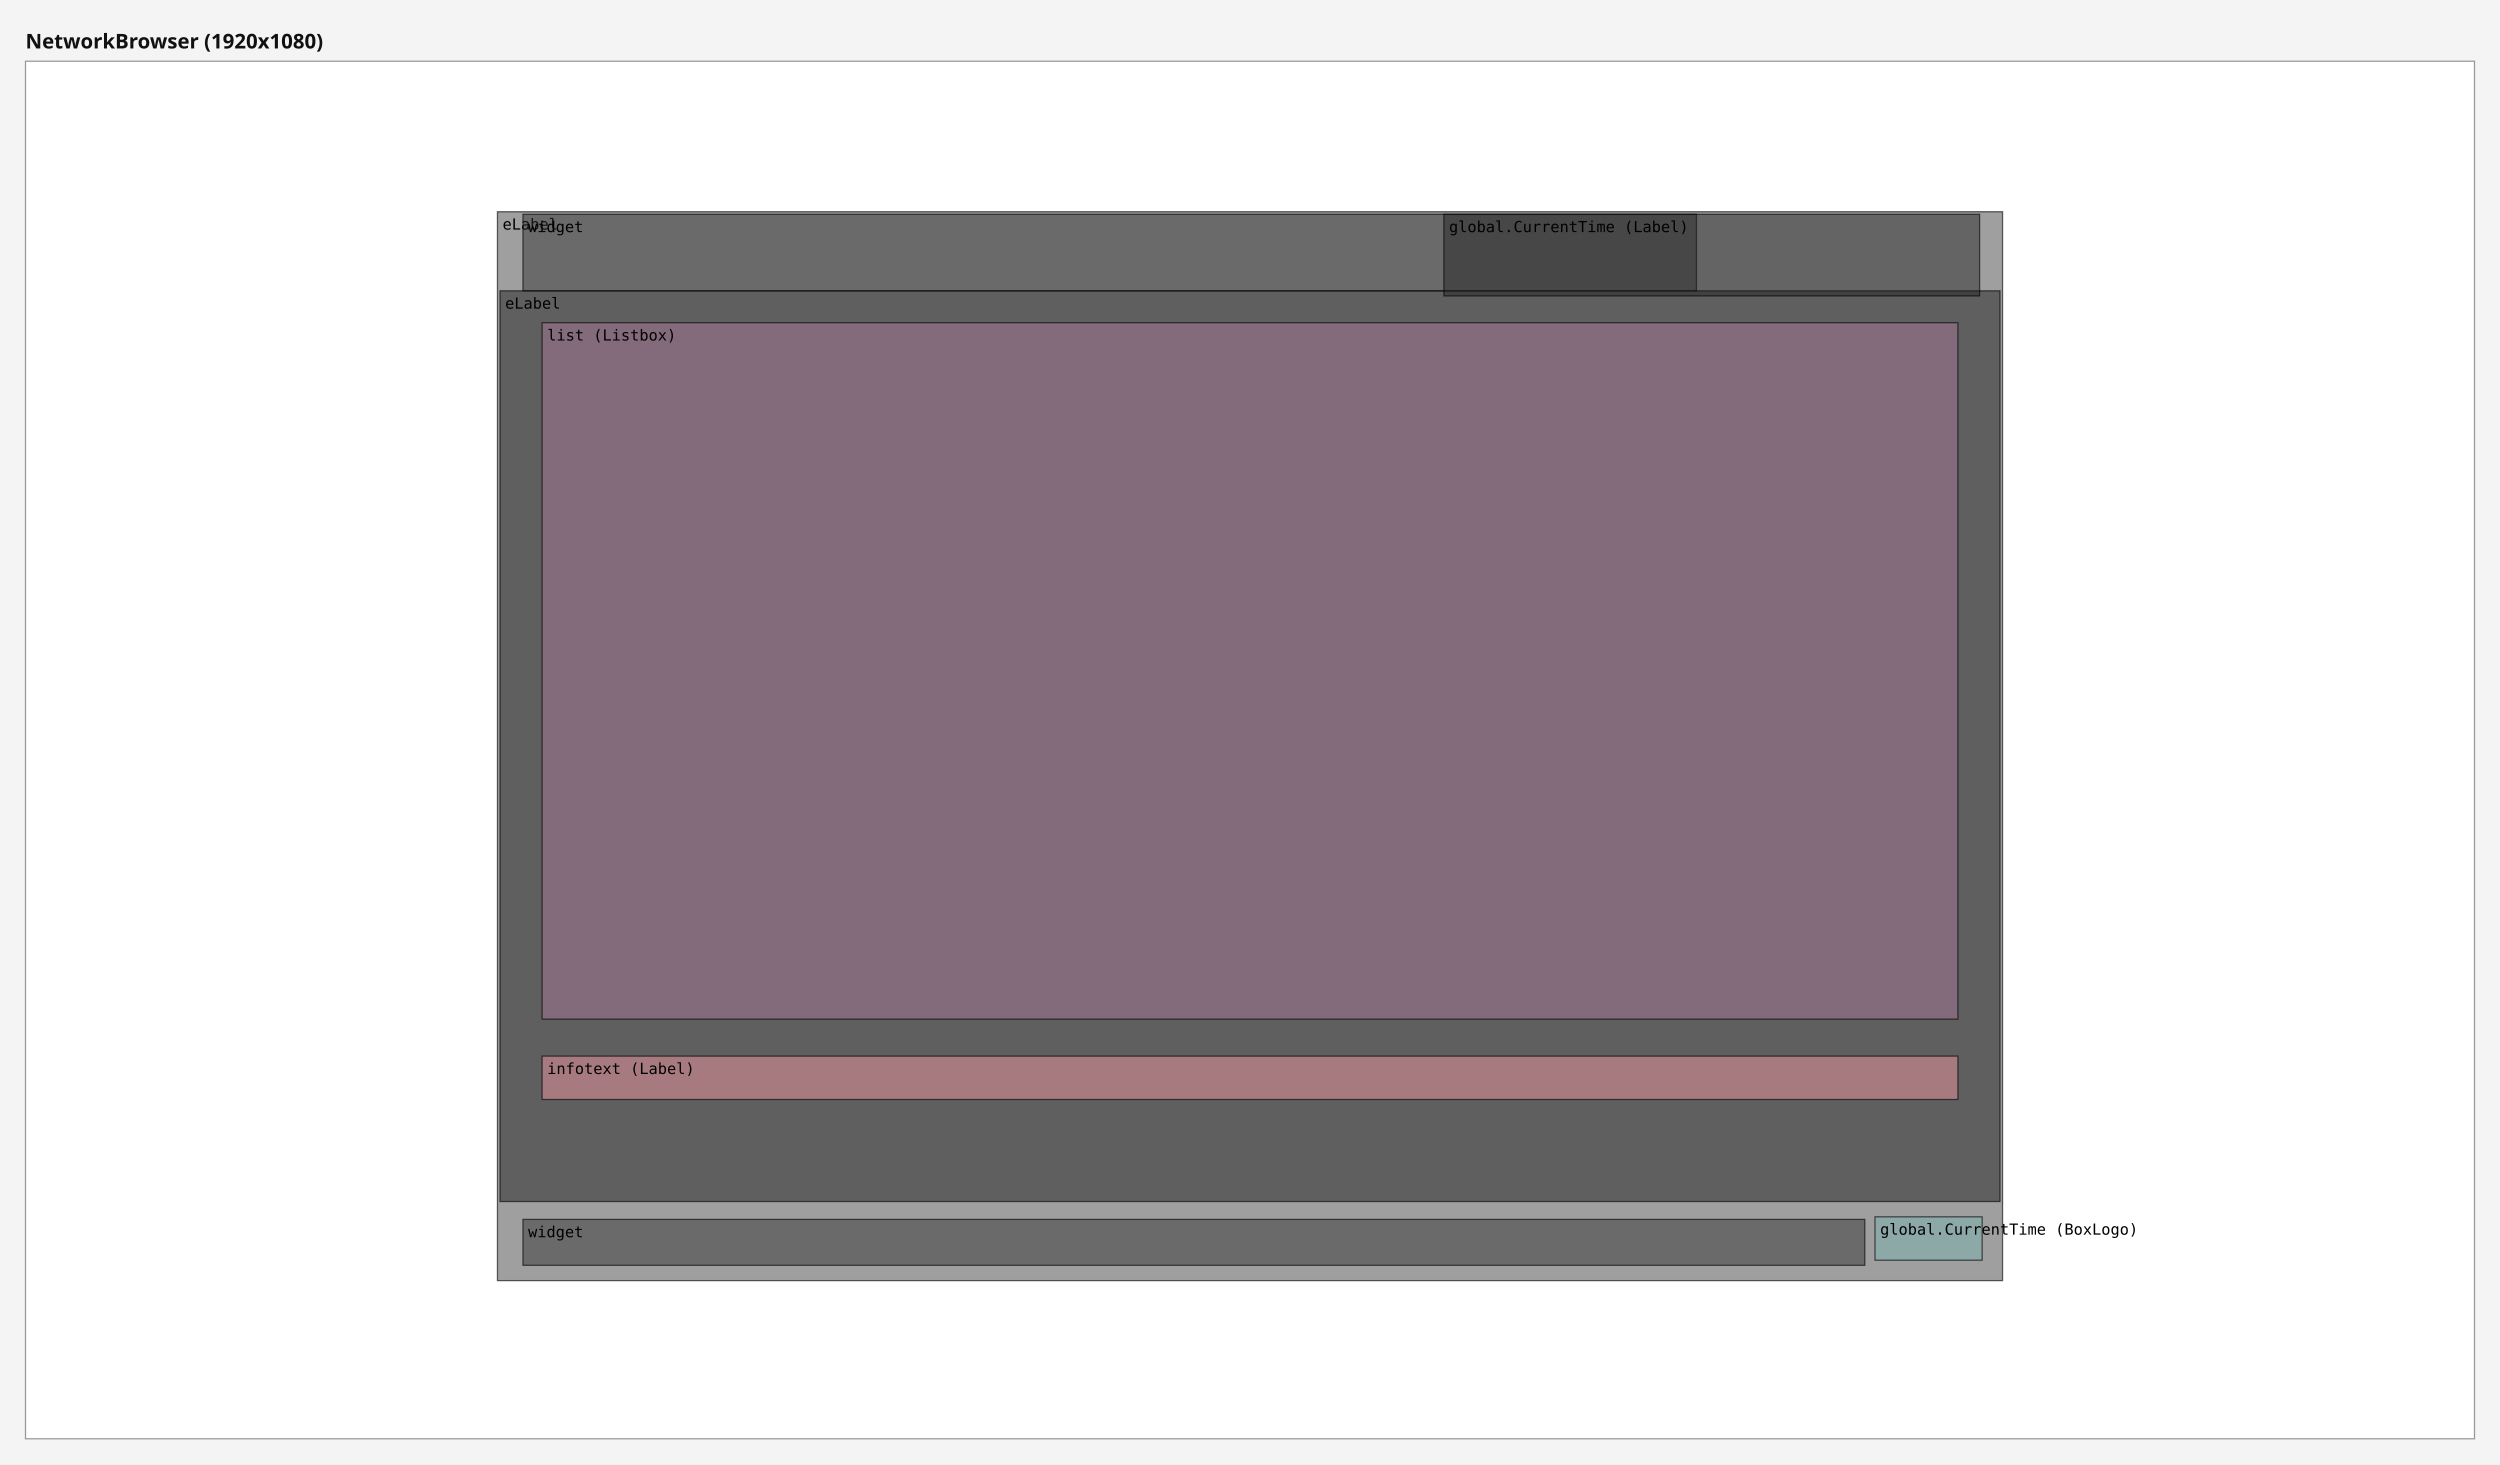
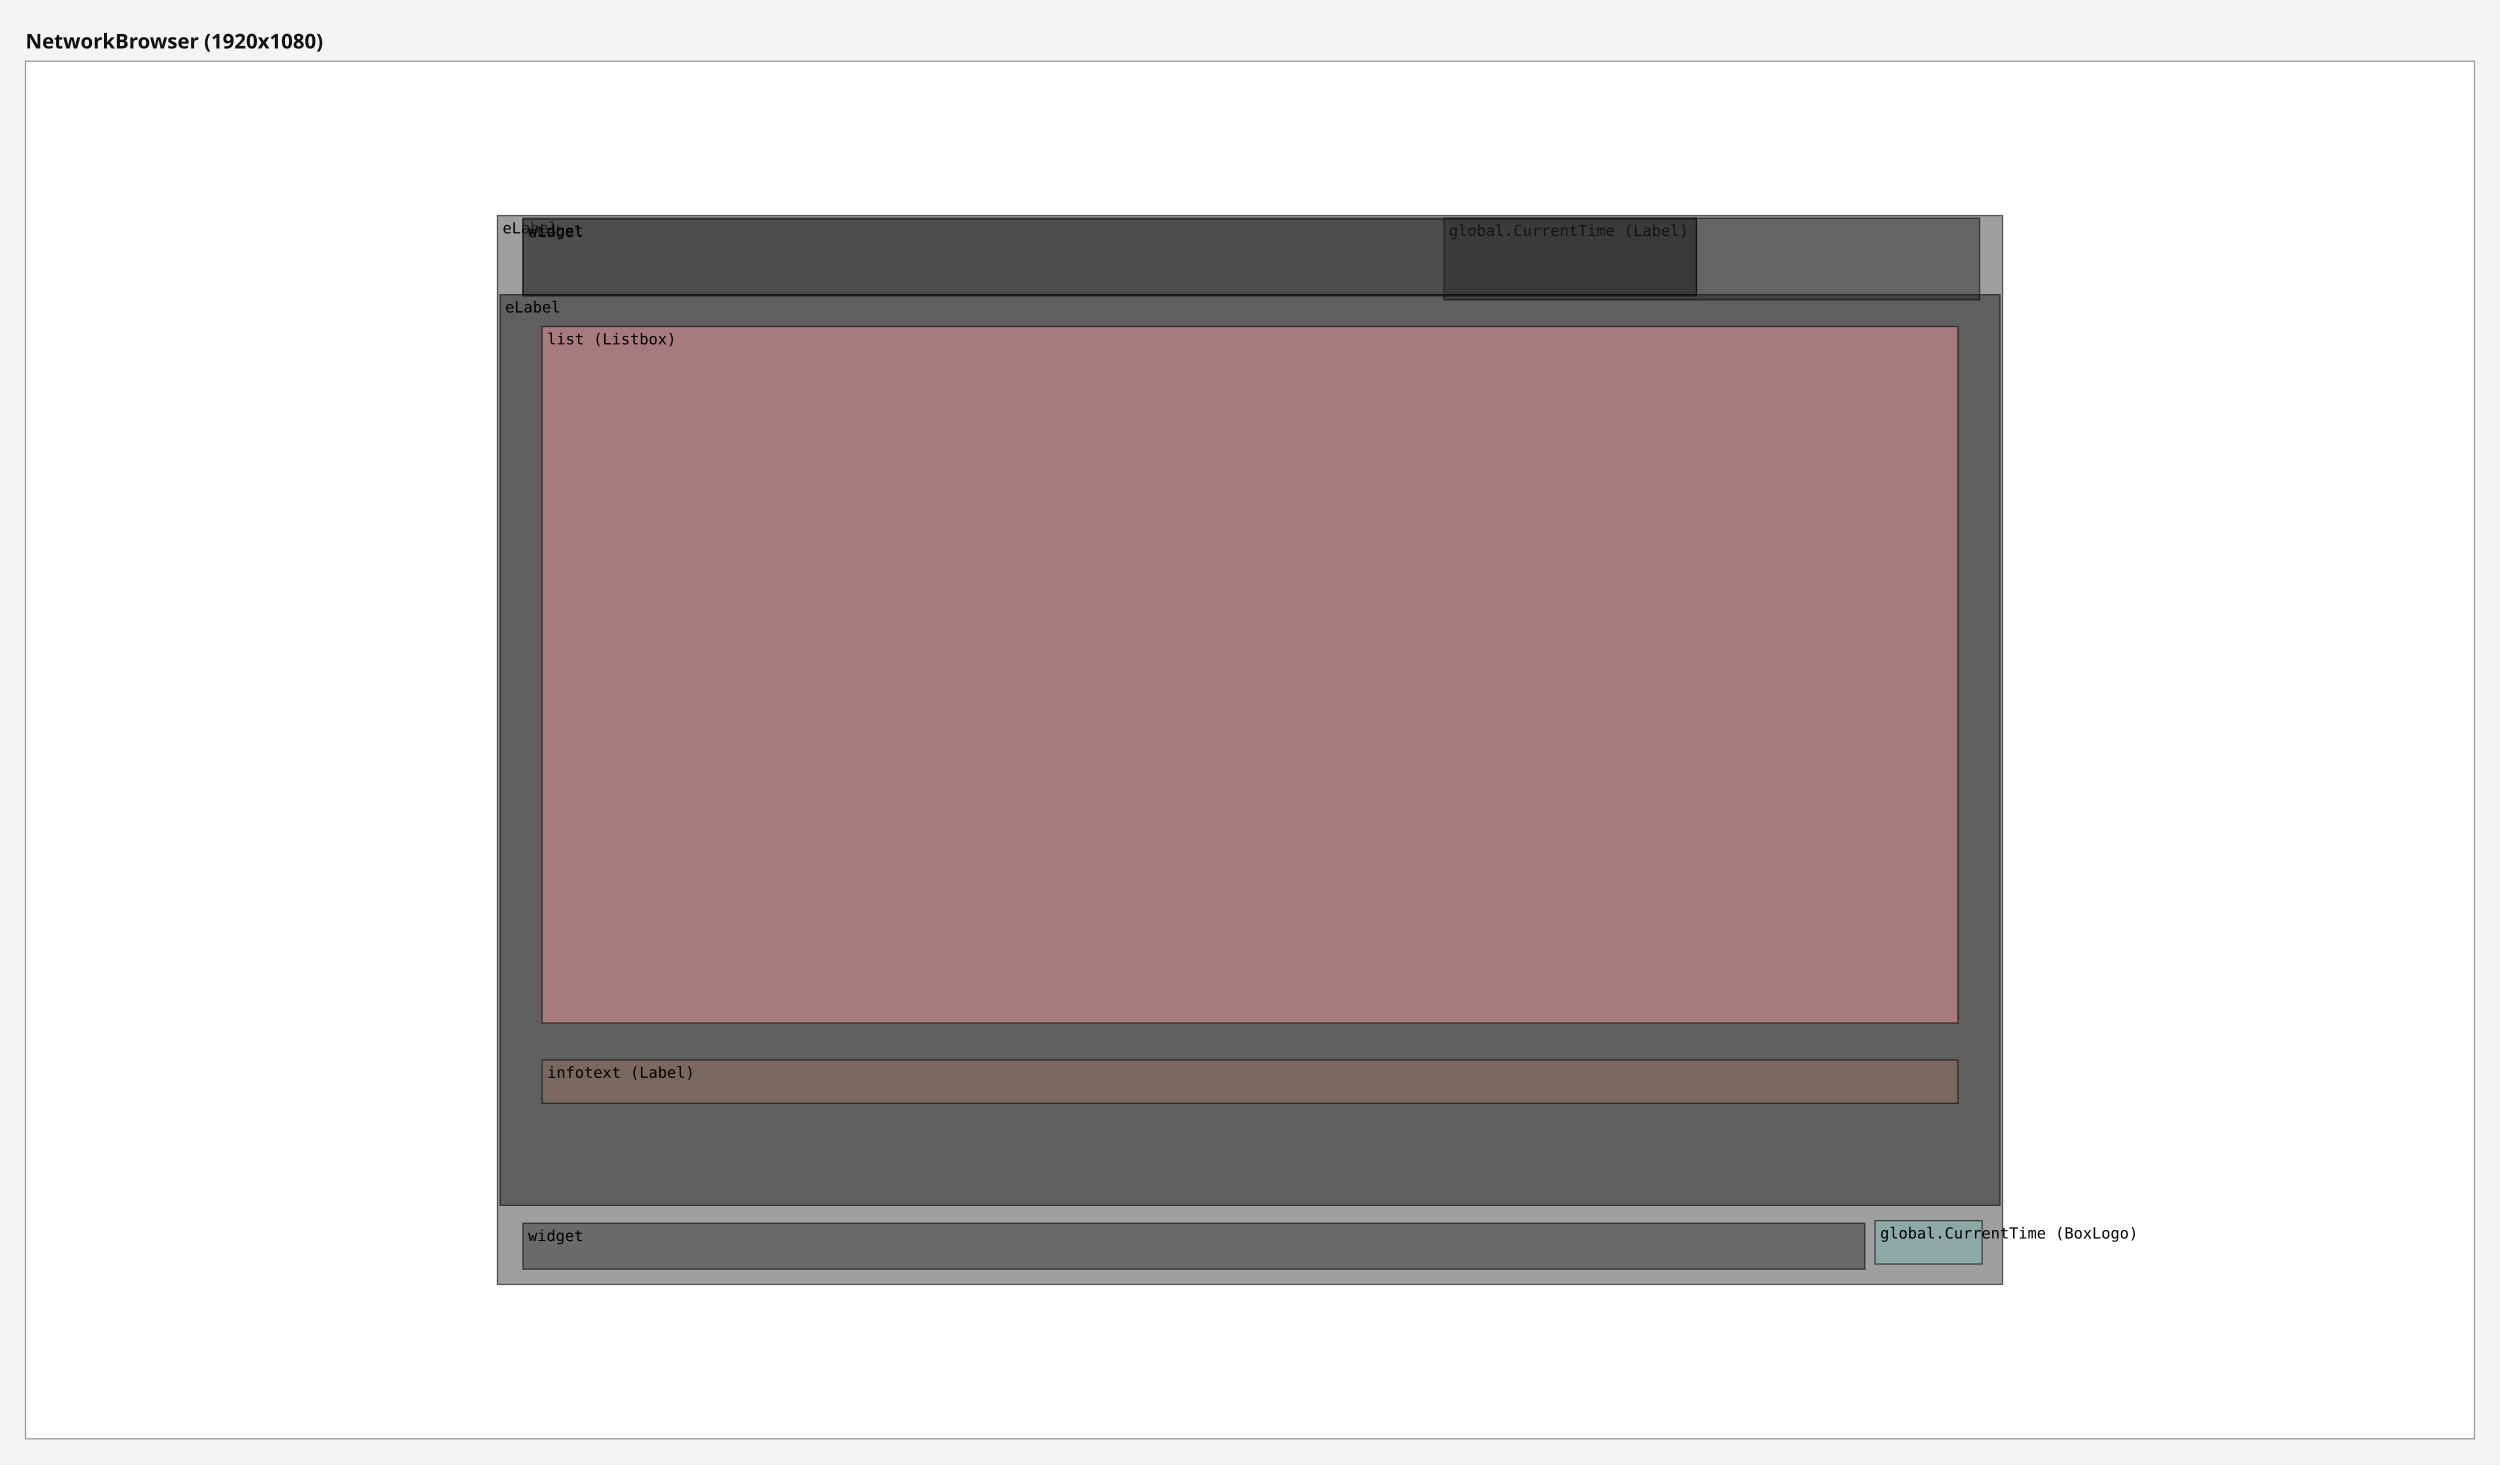
<svg xmlns="http://www.w3.org/2000/svg" width="1960" height="1148" viewBox="0 0 1960 1148">
  <rect x="0" y="0" width="1960" height="1148" fill="#f4f4f4" />
  <text x="20" y="38" font-family="sans-serif" font-size="16" font-weight="bold" fill="#111111">NetworkBrowser (1920x1080)</text>
  <g data-screen="0" transform="translate(20,48)">
    <rect x="0" y="0" width="1920" height="1080" fill="#ffffff" stroke="#999999" stroke-width="1" />
    <g>
-       <rect data-ref="0:0" x="370" y="118" width="1180" height="838" fill="#2c2c2c" fill-opacity="0.45" stroke="#000000" stroke-opacity="0.6" stroke-width="1" />
-       <text x="374" y="132" font-family="monospace" font-size="12" fill="#000000">eLabel</text>
+       <rect data-ref="0:0" x="370" y="121" width="1180" height="838" fill="#2c2c2c" fill-opacity="0.45" stroke="#000000" stroke-opacity="0.6" stroke-width="1" />
+       <text x="374" y="135" font-family="monospace" font-size="12" fill="#000000">eLabel</text>
    </g>
    <g>
-       <rect data-ref="0:1" x="372" y="180" width="1176" height="714" fill="#121212" fill-opacity="0.45" stroke="#000000" stroke-opacity="0.6" stroke-width="1" />
-       <text x="376" y="194" font-family="monospace" font-size="12" fill="#000000">eLabel</text>
+       <rect data-ref="0:1" x="372" y="183" width="1176" height="714" fill="#121212" fill-opacity="0.45" stroke="#000000" stroke-opacity="0.6" stroke-width="1" />
+       <text x="376" y="197" font-family="monospace" font-size="12" fill="#000000">eLabel</text>
    </g>
    <g>
-       <rect data-ref="0:3" x="1450" y="906" width="84" height="34" fill="#76b7b2" fill-opacity="0.45" stroke="#000000" stroke-opacity="0.6" stroke-width="1" />
-       <text x="1454" y="920" font-family="monospace" font-size="12" fill="#000000">global.CurrentTime (BoxLogo)</text>
+       <rect data-ref="0:3" x="1450" y="909" width="84" height="34" fill="#76b7b2" fill-opacity="0.45" stroke="#000000" stroke-opacity="0.6" stroke-width="1" />
+       <text x="1454" y="923" font-family="monospace" font-size="12" fill="#000000">global.CurrentTime (BoxLogo)</text>
    </g>
    <g>
-       <rect data-ref="0:5" x="390" y="120" width="920" height="60" fill="#2c2c2c" fill-opacity="0.45" stroke="#000000" stroke-opacity="0.6" stroke-width="1" />
-       <text x="394" y="134" font-family="monospace" font-size="12" fill="#000000">widget</text>
+       <rect data-ref="0:2" x="390" y="911" width="1052" height="36" fill="#2c2c2c" fill-opacity="0.45" stroke="#000000" stroke-opacity="0.6" stroke-width="1" />
+       <text x="394" y="925" font-family="monospace" font-size="12" fill="#000000">widget</text>
    </g>
    <g>
-       <rect data-ref="0:2" x="390" y="908" width="1052" height="36" fill="#2c2c2c" fill-opacity="0.45" stroke="#000000" stroke-opacity="0.6" stroke-width="1" />
-       <text x="394" y="922" font-family="monospace" font-size="12" fill="#000000">widget</text>
+       <rect data-ref="0:7" x="405" y="208" width="1110" height="546" fill="#ff9da7" fill-opacity="0.45" stroke="#000000" stroke-opacity="0.6" stroke-width="1" />
+       <text x="409" y="222" font-family="monospace" font-size="12" fill="#000000">list (Listbox)</text>
    </g>
    <g>
-       <rect data-ref="0:6" x="405" y="205" width="1110" height="546" fill="#b07aa1" fill-opacity="0.45" stroke="#000000" stroke-opacity="0.6" stroke-width="1" />
-       <text x="409" y="219" font-family="monospace" font-size="12" fill="#000000">list (Listbox)</text>
+       <rect data-ref="0:8" x="405" y="783" width="1110" height="34" fill="#9c755f" fill-opacity="0.45" stroke="#000000" stroke-opacity="0.6" stroke-width="1" />
+       <text x="409" y="797" font-family="monospace" font-size="12" fill="#000000">infotext (Label)</text>
    </g>
    <g>
-       <rect data-ref="0:7" x="405" y="780" width="1110" height="34" fill="#ff9da7" fill-opacity="0.45" stroke="#000000" stroke-opacity="0.6" stroke-width="1" />
-       <text x="409" y="794" font-family="monospace" font-size="12" fill="#000000">infotext (Label)</text>
+       <rect data-ref="0:5" x="390" y="124" width="920" height="60" fill="#2c2c2c" fill-opacity="0.45" stroke="#000000" stroke-opacity="0.6" stroke-width="1" />
+       <text x="394" y="138" font-family="monospace" font-size="12" fill="#000000">eLabel</text>
    </g>
    <g>
-       <rect data-ref="0:4" x="1112" y="120" width="420" height="64" fill="#1d1d1d" fill-opacity="0.45" stroke="#000000" stroke-opacity="0.6" stroke-width="1" />
-       <text x="1116" y="134" font-family="monospace" font-size="12" fill="#000000">global.CurrentTime (Label)</text>
+       <rect data-ref="0:4" x="1112" y="123" width="420" height="64" fill="#1d1d1d" fill-opacity="0.45" stroke="#000000" stroke-opacity="0.6" stroke-width="1" />
+       <text x="1116" y="137" font-family="monospace" font-size="12" fill="#000000">global.CurrentTime (Label)</text>
+     </g>
+     <g>
+       <rect data-ref="0:6" x="390" y="123" width="920" height="60" fill="#2c2c2c" fill-opacity="0.45" stroke="#000000" stroke-opacity="0.6" stroke-width="1" />
+       <text x="394" y="137" font-family="monospace" font-size="12" fill="#000000">widget</text>
    </g>
  </g>
</svg>
